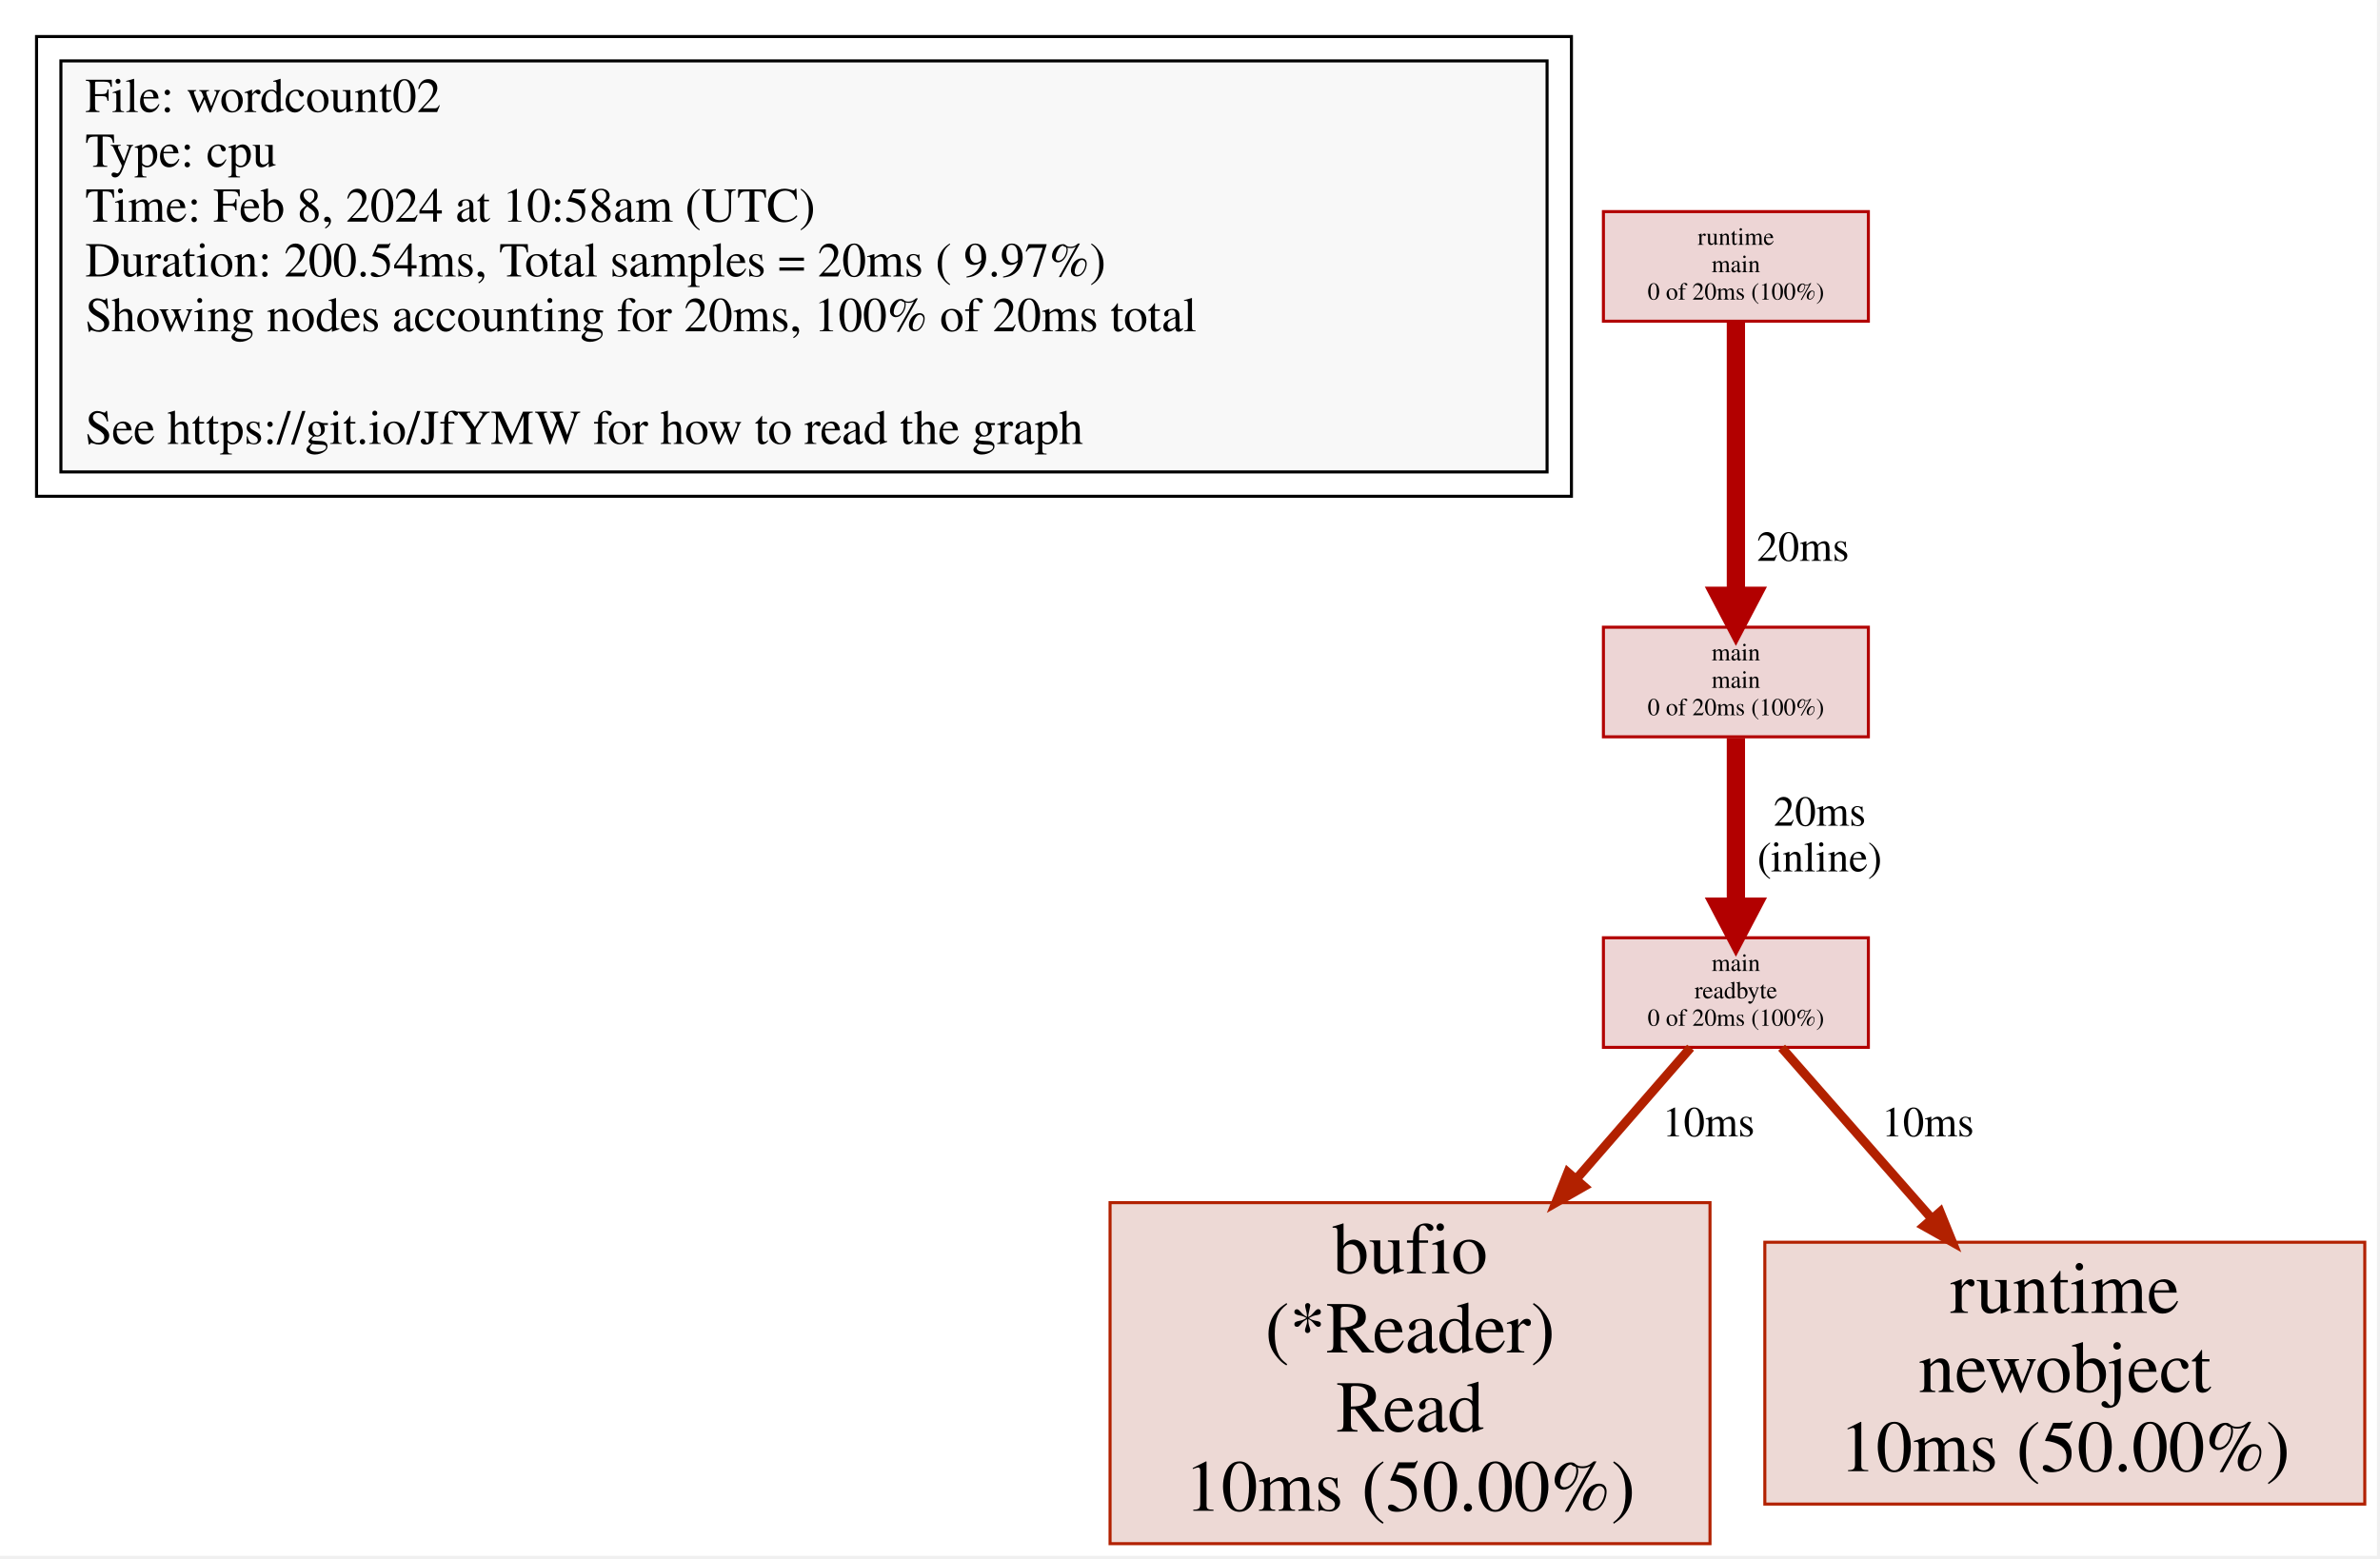
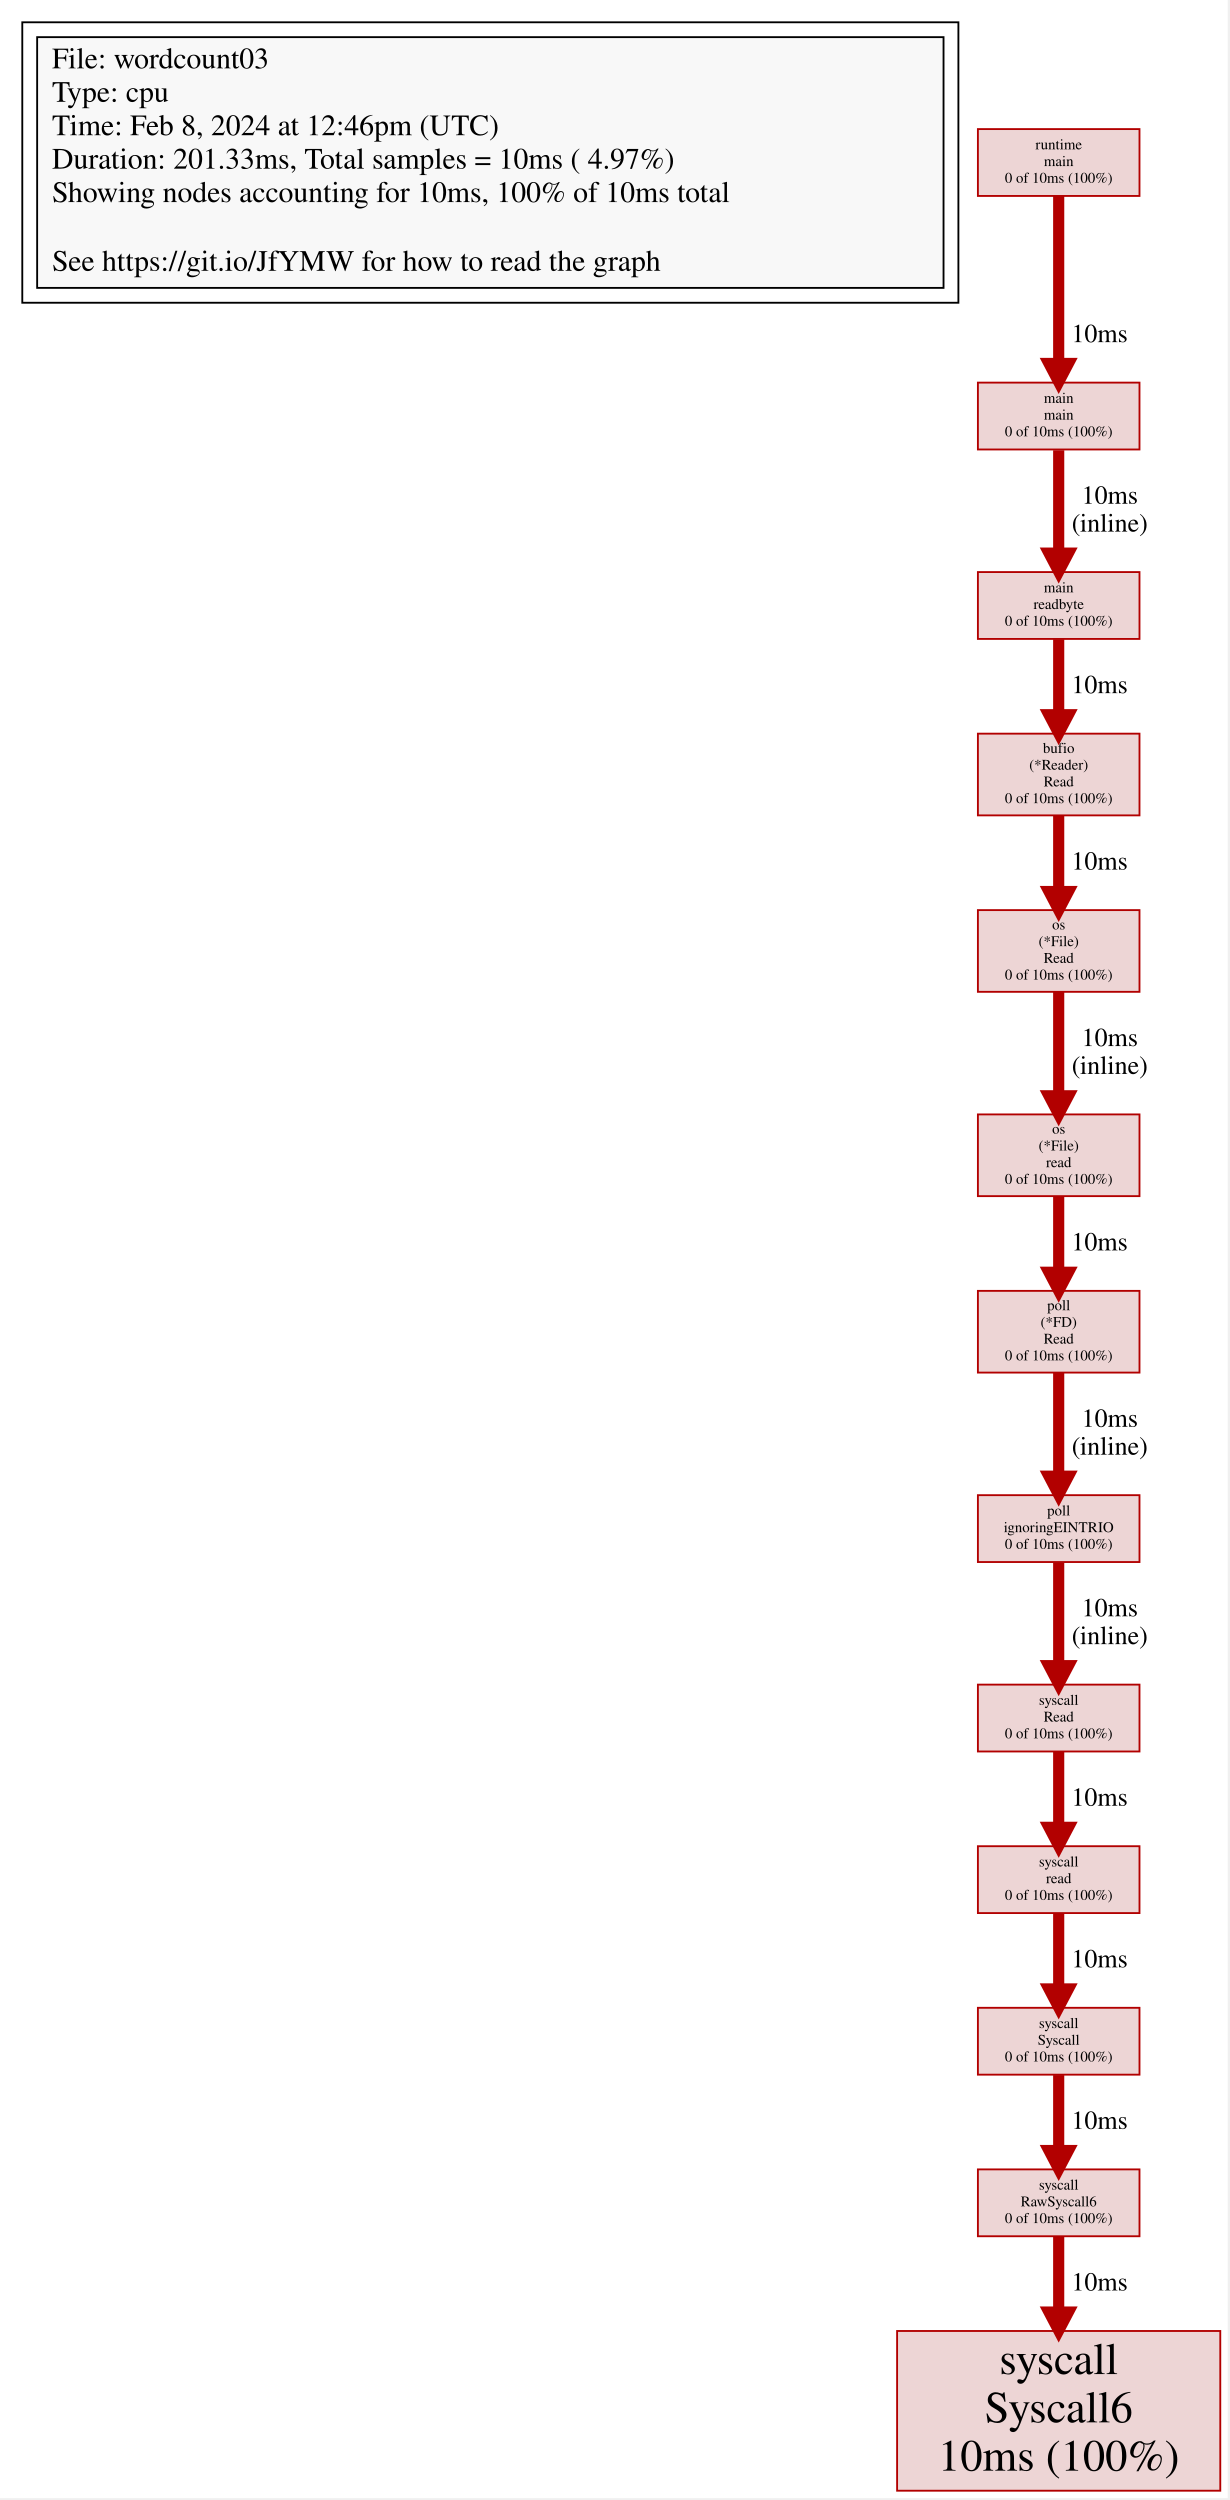
<svg xmlns="http://www.w3.org/2000/svg" xmlns:xlink="http://www.w3.org/1999/xlink" width="100%" height="100%">
  <g id="viewport" transform="scale(0.5,0.5) translate(0,0)">
-     <g id="graph0" class="graph" transform="scale(1 1) rotate(0) translate(4 507)">
-       <polygon fill="white" stroke="transparent" points="-4,4 -4,-507 776.5,-507 776.5,4 -4,4" />
+     <g id="graph0" class="graph" transform="scale(1 1) rotate(0) translate(4 1341)">
+       <polygon fill="white" stroke="transparent" points="-4,4 -4,-1341 657,-1341 657,4 -4,4" />
      <g id="clust1" class="cluster">
-         <polygon fill="none" stroke="black" points="8,-344 8,-495 512,-495 512,-344 8,-344" />
+         <polygon fill="none" stroke="black" points="8,-1178 8,-1329 512,-1329 512,-1178 8,-1178" />
      </g>
      <g id="node1" class="node">
        <g id="a_node1">
-           <a xlink:title="wordcount02">
-             <polygon fill="#f8f8f8" stroke="black" points="504,-487 16,-487 16,-352 504,-352 504,-487" />
-             <text text-anchor="start" x="24" y="-470.2" font-family="Times,serif" font-size="16.00">File: wordcount02</text>
-             <text text-anchor="start" x="24" y="-452.2" font-family="Times,serif" font-size="16.00">Type: cpu</text>
-             <text text-anchor="start" x="24" y="-434.2" font-family="Times,serif" font-size="16.00">Time: Feb 8, 2024 at 10:58am (UTC)</text>
-             <text text-anchor="start" x="24" y="-416.2" font-family="Times,serif" font-size="16.00">Duration: 200.54ms, Total samples = 20ms ( 9.97%)</text>
-             <text text-anchor="start" x="24" y="-398.2" font-family="Times,serif" font-size="16.00">Showing nodes accounting for 20ms, 100% of 20ms total</text>
-             <text text-anchor="start" x="24" y="-361.2" font-family="Times,serif" font-size="16.00">See https://git.io/JfYMW for how to read the graph</text>
+           <a xlink:title="wordcount03">
+             <polygon fill="#f8f8f8" stroke="black" points="504,-1321 16,-1321 16,-1186 504,-1186 504,-1321" />
+             <text text-anchor="start" x="24" y="-1304.2" font-family="Times,serif" font-size="16.00">File: wordcount03</text>
+             <text text-anchor="start" x="24" y="-1286.2" font-family="Times,serif" font-size="16.00">Type: cpu</text>
+             <text text-anchor="start" x="24" y="-1268.2" font-family="Times,serif" font-size="16.00">Time: Feb 8, 2024 at 12:46pm (UTC)</text>
+             <text text-anchor="start" x="24" y="-1250.2" font-family="Times,serif" font-size="16.00">Duration: 201.33ms, Total samples = 10ms ( 4.97%)</text>
+             <text text-anchor="start" x="24" y="-1232.2" font-family="Times,serif" font-size="16.00">Showing nodes accounting for 10ms, 100% of 10ms total</text>
+             <text text-anchor="start" x="24" y="-1195.2" font-family="Times,serif" font-size="16.00">See https://git.io/JfYMW for how to read the graph</text>
          </a>
        </g>
      </g>
      <g id="node1" class="node">
        <g id="a_node1">
-           <a xlink:title="bufio.(*Reader).Read (10ms)">
-             <polygon fill="#edd9d5" stroke="#b22100" points="557.5,-112 360.5,-112 360.5,0 557.5,0 557.5,-112" />
-             <text text-anchor="middle" x="459" y="-88.8" font-family="Times,serif" font-size="24.00">bufio</text>
-             <text text-anchor="middle" x="459" y="-62.8" font-family="Times,serif" font-size="24.00">(*Reader)</text>
-             <text text-anchor="middle" x="459" y="-36.8" font-family="Times,serif" font-size="24.00">Read</text>
-             <text text-anchor="middle" x="459" y="-10.8" font-family="Times,serif" font-size="24.00">10ms (50.00%)</text>
+           <a xlink:title="runtime/internal/syscall.Syscall6 (10ms)">
+             <polygon fill="#edd5d5" stroke="#b20000" points="653,-86 479,-86 479,0 653,0 653,-86" />
+             <text text-anchor="middle" x="566" y="-62.8" font-family="Times,serif" font-size="24.00">syscall</text>
+             <text text-anchor="middle" x="566" y="-36.8" font-family="Times,serif" font-size="24.00">Syscall6</text>
+             <text text-anchor="middle" x="566" y="-10.8" font-family="Times,serif" font-size="24.00">10ms (100%)</text>
          </a>
        </g>
      </g>
      <g id="node2" class="node">
        <g id="a_node2">
-           <a xlink:title="main.readbyte (20ms)">
-             <polygon fill="#edd5d5" stroke="#b20000" points="609.5,-199 522.5,-199 522.5,-163 609.5,-163 609.5,-199" />
-             <text text-anchor="middle" x="566" y="-188.1" font-family="Times,serif" font-size="8.00">main</text>
-             <text text-anchor="middle" x="566" y="-179.1" font-family="Times,serif" font-size="8.00">readbyte</text>
-             <text text-anchor="middle" x="566" y="-170.1" font-family="Times,serif" font-size="8.00">0 of 20ms (100%)</text>
+           <a xlink:title="runtime.main (10ms)">
+             <polygon fill="#edd5d5" stroke="#b20000" points="609.5,-1271.5 522.5,-1271.5 522.5,-1235.5 609.5,-1235.5 609.5,-1271.5" />
+             <text text-anchor="middle" x="566" y="-1260.6" font-family="Times,serif" font-size="8.00">runtime</text>
+             <text text-anchor="middle" x="566" y="-1251.6" font-family="Times,serif" font-size="8.00">main</text>
+             <text text-anchor="middle" x="566" y="-1242.6" font-family="Times,serif" font-size="8.00">0 of 10ms (100%)</text>
+           </a>
+         </g>
+       </g>
+       <g id="node6" class="node">
+         <g id="a_node6">
+           <a xlink:title="main.main (10ms)">
+             <polygon fill="#edd5d5" stroke="#b20000" points="609.5,-1135 522.5,-1135 522.5,-1099 609.5,-1099 609.5,-1135" />
+             <text text-anchor="middle" x="566" y="-1124.1" font-family="Times,serif" font-size="8.00">main</text>
+             <text text-anchor="middle" x="566" y="-1115.1" font-family="Times,serif" font-size="8.00">main</text>
+             <text text-anchor="middle" x="566" y="-1106.1" font-family="Times,serif" font-size="8.00">0 of 10ms (100%)</text>
+           </a>
+         </g>
+       </g>
+       <g id="edge8" class="edge">
+         <g id="a_edge8">
+           <a xlink:title="runtime.main -&gt; main.main (10ms)">
+             <path fill="none" stroke="#b20000" stroke-width="6" d="M566,-1235.47C566,-1212.85 566,-1172.64 566,-1145.64" />
+             <polygon fill="#b20000" stroke="#b20000" stroke-width="6" points="571.25,-1145.32 566,-1135.32 560.75,-1145.32 571.25,-1145.32" />
+           </a>
+         </g>
+         <g id="a_edge8-label">
+           <a xlink:title="runtime.main -&gt; main.main (10ms)">
+             <text text-anchor="middle" x="588" y="-1156.8" font-family="Times,serif" font-size="14.00"> 10ms</text>
+           </a>
+         </g>
+       </g>
+       <g id="node3" class="node">
+         <g id="a_node3">
+           <a xlink:title="bufio.(*Reader).Read (10ms)">
+             <polygon fill="#edd5d5" stroke="#b20000" points="609.5,-946 522.5,-946 522.5,-902 609.5,-902 609.5,-946" />
+             <text text-anchor="middle" x="566" y="-935.6" font-family="Times,serif" font-size="8.00">bufio</text>
+             <text text-anchor="middle" x="566" y="-926.6" font-family="Times,serif" font-size="8.00">(*Reader)</text>
+             <text text-anchor="middle" x="566" y="-917.6" font-family="Times,serif" font-size="8.00">Read</text>
+             <text text-anchor="middle" x="566" y="-908.6" font-family="Times,serif" font-size="8.00">0 of 10ms (100%)</text>
+           </a>
+         </g>
+       </g>
+       <g id="node8" class="node">
+         <g id="a_node8">
+           <a xlink:title="os.(*File).Read (10ms)">
+             <polygon fill="#edd5d5" stroke="#b20000" points="609.5,-851 522.5,-851 522.5,-807 609.5,-807 609.5,-851" />
+             <text text-anchor="middle" x="566" y="-840.6" font-family="Times,serif" font-size="8.00">os</text>
+             <text text-anchor="middle" x="566" y="-831.6" font-family="Times,serif" font-size="8.00">(*File)</text>
+             <text text-anchor="middle" x="566" y="-822.6" font-family="Times,serif" font-size="8.00">Read</text>
+             <text text-anchor="middle" x="566" y="-813.6" font-family="Times,serif" font-size="8.00">0 of 10ms (100%)</text>
+           </a>
+         </g>
+       </g>
+       <g id="edge1" class="edge">
+         <g id="a_edge1">
+           <a xlink:title="bufio.(*Reader).Read -&gt; os.(*File).Read (10ms)">
+             <path fill="none" stroke="#b20000" stroke-width="6" d="M566,-901.9C566,-889.89 566,-874.62 566,-861.24" />
+             <polygon fill="#b20000" stroke="#b20000" stroke-width="6" points="571.25,-861.02 566,-851.02 560.75,-861.02 571.25,-861.02" />
+           </a>
+         </g>
+         <g id="a_edge1-label">
+           <a xlink:title="bufio.(*Reader).Read -&gt; os.(*File).Read (10ms)">
+             <text text-anchor="middle" x="588" y="-872.8" font-family="Times,serif" font-size="14.00"> 10ms</text>
+           </a>
+         </g>
+       </g>
+       <g id="node4" class="node">
+         <g id="a_node4">
+           <a xlink:title="internal/poll.(*FD).Read (10ms)">
+             <polygon fill="#edd5d5" stroke="#b20000" points="609.5,-646 522.5,-646 522.5,-602 609.5,-602 609.5,-646" />
+             <text text-anchor="middle" x="566" y="-635.6" font-family="Times,serif" font-size="8.00">poll</text>
+             <text text-anchor="middle" x="566" y="-626.6" font-family="Times,serif" font-size="8.00">(*FD)</text>
+             <text text-anchor="middle" x="566" y="-617.6" font-family="Times,serif" font-size="8.00">Read</text>
+             <text text-anchor="middle" x="566" y="-608.6" font-family="Times,serif" font-size="8.00">0 of 10ms (100%)</text>
+           </a>
+         </g>
+       </g>
+       <g id="node5" class="node">
+         <g id="a_node5">
+           <a xlink:title="internal/poll.ignoringEINTRIO (10ms)">
+             <polygon fill="#edd5d5" stroke="#b20000" points="609.5,-536 522.5,-536 522.5,-500 609.5,-500 609.5,-536" />
+             <text text-anchor="middle" x="566" y="-525.1" font-family="Times,serif" font-size="8.00">poll</text>
+             <text text-anchor="middle" x="566" y="-516.1" font-family="Times,serif" font-size="8.00">ignoringEINTRIO</text>
+             <text text-anchor="middle" x="566" y="-507.1" font-family="Times,serif" font-size="8.00">0 of 10ms (100%)</text>
+           </a>
+         </g>
+       </g>
+       <g id="edge2" class="edge">
+         <g id="a_edge2">
+           <a xlink:title="internal/poll.(*FD).Read -&gt; internal/poll.ignoringEINTRIO (10ms)">
+             <path fill="none" stroke="#b20000" stroke-width="6" d="M566,-601.95C566,-585.93 566,-563.74 566,-546.34" />
+             <polygon fill="#b20000" stroke="#b20000" stroke-width="6" points="571.25,-546.23 566,-536.23 560.75,-546.23 571.25,-546.23" />
+           </a>
+         </g>
+         <g id="a_edge2-label">
+           <a xlink:title="internal/poll.(*FD).Read -&gt; internal/poll.ignoringEINTRIO (10ms)">
+             <text text-anchor="middle" x="593.5" y="-572.8" font-family="Times,serif" font-size="14.00"> 10ms</text>
+             <text text-anchor="middle" x="593.5" y="-557.8" font-family="Times,serif" font-size="14.00"> (inline)</text>
+           </a>
+         </g>
+       </g>
+       <g id="node11" class="node">
+         <g id="a_node11">
+           <a xlink:title="syscall.Read (10ms)">
+             <polygon fill="#edd5d5" stroke="#b20000" points="609.5,-434 522.5,-434 522.5,-398 609.5,-398 609.5,-434" />
+             <text text-anchor="middle" x="566" y="-423.1" font-family="Times,serif" font-size="8.00">syscall</text>
+             <text text-anchor="middle" x="566" y="-414.1" font-family="Times,serif" font-size="8.00">Read</text>
+             <text text-anchor="middle" x="566" y="-405.1" font-family="Times,serif" font-size="8.00">0 of 10ms (100%)</text>
          </a>
        </g>
      </g>
      <g id="edge3" class="edge">
        <g id="a_edge3">
-           <a xlink:title="main.readbyte -&gt; bufio.(*Reader).Read (10ms)">
-             <path fill="none" stroke="#b22100" stroke-width="3" d="M551.12,-162.9C541.2,-151.5 527.49,-135.73 513.68,-119.85" />
-             <polygon fill="#b22100" stroke="#b22100" stroke-width="3" points="516.1,-117.31 506.9,-112.06 510.82,-121.91 516.1,-117.31" />
+           <a xlink:title="internal/poll.ignoringEINTRIO -&gt; syscall.Read (10ms)">
+             <path fill="none" stroke="#b20000" stroke-width="6" d="M566,-499.58C566,-484.38 566,-462.07 566,-444.46" />
+             <polygon fill="#b20000" stroke="#b20000" stroke-width="6" points="571.25,-444.22 566,-434.22 560.75,-444.22 571.25,-444.22" />
          </a>
        </g>
        <g id="a_edge3-label">
-           <a xlink:title="main.readbyte -&gt; bufio.(*Reader).Read (10ms)">
-             <text text-anchor="middle" x="557" y="-133.8" font-family="Times,serif" font-size="14.00"> 10ms</text>
-           </a>
-         </g>
-       </g>
-       <g id="node4" class="node">
-         <g id="a_node4">
-           <a xlink:title="runtime.newobject (10ms)">
-             <polygon fill="#edd9d5" stroke="#b22100" points="772.5,-99 575.5,-99 575.5,-13 772.5,-13 772.5,-99" />
-             <text text-anchor="middle" x="674" y="-75.8" font-family="Times,serif" font-size="24.00">runtime</text>
-             <text text-anchor="middle" x="674" y="-49.8" font-family="Times,serif" font-size="24.00">newobject</text>
-             <text text-anchor="middle" x="674" y="-23.8" font-family="Times,serif" font-size="24.00">10ms (50.00%)</text>
+           <a xlink:title="internal/poll.ignoringEINTRIO -&gt; syscall.Read (10ms)">
+             <text text-anchor="middle" x="593.5" y="-470.8" font-family="Times,serif" font-size="14.00"> 10ms</text>
+             <text text-anchor="middle" x="593.5" y="-455.8" font-family="Times,serif" font-size="14.00"> (inline)</text>
+           </a>
+         </g>
+       </g>
+       <g id="node7" class="node">
+         <g id="a_node7">
+           <a xlink:title="main.readbyte (10ms)">
+             <polygon fill="#edd5d5" stroke="#b20000" points="609.5,-1033 522.5,-1033 522.5,-997 609.5,-997 609.5,-1033" />
+             <text text-anchor="middle" x="566" y="-1022.1" font-family="Times,serif" font-size="8.00">main</text>
+             <text text-anchor="middle" x="566" y="-1013.1" font-family="Times,serif" font-size="8.00">readbyte</text>
+             <text text-anchor="middle" x="566" y="-1004.1" font-family="Times,serif" font-size="8.00">0 of 10ms (100%)</text>
          </a>
        </g>
      </g>
      <g id="edge4" class="edge">
        <g id="a_edge4">
-           <a xlink:title="main.readbyte -&gt; runtime.newobject (10ms)">
-             <path fill="none" stroke="#b22100" stroke-width="3" d="M581.02,-162.9C593.81,-148.32 612.87,-126.63 630.4,-106.66" />
-             <polygon fill="#b22100" stroke="#b22100" stroke-width="3" points="633.06,-108.93 637.03,-99.11 627.8,-104.31 633.06,-108.93" />
+           <a xlink:title="main.main -&gt; main.readbyte (10ms)">
+             <path fill="none" stroke="#b20000" stroke-width="6" d="M566,-1098.58C566,-1083.38 566,-1061.07 566,-1043.46" />
+             <polygon fill="#b20000" stroke="#b20000" stroke-width="6" points="571.25,-1043.22 566,-1033.22 560.75,-1043.22 571.25,-1043.22" />
          </a>
        </g>
        <g id="a_edge4-label">
-           <a xlink:title="main.readbyte -&gt; runtime.newobject (10ms)">
-             <text text-anchor="middle" x="629" y="-133.8" font-family="Times,serif" font-size="14.00"> 10ms</text>
-           </a>
-         </g>
-       </g>
-       <g id="node3" class="node">
-         <g id="a_node3">
-           <a xlink:title="runtime.main (20ms)">
-             <polygon fill="#edd5d5" stroke="#b20000" points="609.5,-437.5 522.5,-437.5 522.5,-401.5 609.5,-401.5 609.5,-437.5" />
-             <text text-anchor="middle" x="566" y="-426.6" font-family="Times,serif" font-size="8.00">runtime</text>
-             <text text-anchor="middle" x="566" y="-417.6" font-family="Times,serif" font-size="8.00">main</text>
-             <text text-anchor="middle" x="566" y="-408.6" font-family="Times,serif" font-size="8.00">0 of 20ms (100%)</text>
-           </a>
-         </g>
-       </g>
-       <g id="node5" class="node">
-         <g id="a_node5">
-           <a xlink:title="main.main (20ms)">
-             <polygon fill="#edd5d5" stroke="#b20000" points="609.5,-301 522.5,-301 522.5,-265 609.5,-265 609.5,-301" />
-             <text text-anchor="middle" x="566" y="-290.1" font-family="Times,serif" font-size="8.00">main</text>
-             <text text-anchor="middle" x="566" y="-281.1" font-family="Times,serif" font-size="8.00">main</text>
-             <text text-anchor="middle" x="566" y="-272.1" font-family="Times,serif" font-size="8.00">0 of 20ms (100%)</text>
-           </a>
-         </g>
-       </g>
-       <g id="edge2" class="edge">
-         <g id="a_edge2">
-           <a xlink:title="runtime.main -&gt; main.main (20ms)">
-             <path fill="none" stroke="#b20000" stroke-width="6" d="M566,-401.47C566,-378.85 566,-338.64 566,-311.64" />
-             <polygon fill="#b20000" stroke="#b20000" stroke-width="6" points="571.25,-311.32 566,-301.32 560.75,-311.32 571.25,-311.32" />
-           </a>
-         </g>
-         <g id="a_edge2-label">
-           <a xlink:title="runtime.main -&gt; main.main (20ms)">
-             <text text-anchor="middle" x="588" y="-322.8" font-family="Times,serif" font-size="14.00"> 20ms</text>
-           </a>
-         </g>
-       </g>
-       <g id="edge1" class="edge">
-         <g id="a_edge1">
-           <a xlink:title="main.main -&gt; main.readbyte (20ms)">
-             <path fill="none" stroke="#b20000" stroke-width="6" d="M566,-264.58C566,-249.38 566,-227.07 566,-209.46" />
-             <polygon fill="#b20000" stroke="#b20000" stroke-width="6" points="571.25,-209.22 566,-199.22 560.75,-209.22 571.25,-209.22" />
-           </a>
-         </g>
-         <g id="a_edge1-label">
-           <a xlink:title="main.main -&gt; main.readbyte (20ms)">
-             <text text-anchor="middle" x="593.5" y="-235.8" font-family="Times,serif" font-size="14.00"> 20ms</text>
-             <text text-anchor="middle" x="593.5" y="-220.8" font-family="Times,serif" font-size="14.00"> (inline)</text>
+           <a xlink:title="main.main -&gt; main.readbyte (10ms)">
+             <text text-anchor="middle" x="593.5" y="-1069.8" font-family="Times,serif" font-size="14.00"> 10ms</text>
+             <text text-anchor="middle" x="593.5" y="-1054.8" font-family="Times,serif" font-size="14.00"> (inline)</text>
+           </a>
+         </g>
+       </g>
+       <g id="edge5" class="edge">
+         <g id="a_edge5">
+           <a xlink:title="main.readbyte -&gt; bufio.(*Reader).Read (10ms)">
+             <path fill="none" stroke="#b20000" stroke-width="6" d="M566,-996.84C566,-985.44 566,-970.13 566,-956.58" />
+             <polygon fill="#b20000" stroke="#b20000" stroke-width="6" points="571.25,-956.19 566,-946.19 560.75,-956.19 571.25,-956.19" />
+           </a>
+         </g>
+         <g id="a_edge5-label">
+           <a xlink:title="main.readbyte -&gt; bufio.(*Reader).Read (10ms)">
+             <text text-anchor="middle" x="588" y="-967.8" font-family="Times,serif" font-size="14.00"> 10ms</text>
+           </a>
+         </g>
+       </g>
+       <g id="node9" class="node">
+         <g id="a_node9">
+           <a xlink:title="os.(*File).read (10ms)">
+             <polygon fill="#edd5d5" stroke="#b20000" points="609.5,-741 522.5,-741 522.5,-697 609.5,-697 609.5,-741" />
+             <text text-anchor="middle" x="566" y="-730.6" font-family="Times,serif" font-size="8.00">os</text>
+             <text text-anchor="middle" x="566" y="-721.6" font-family="Times,serif" font-size="8.00">(*File)</text>
+             <text text-anchor="middle" x="566" y="-712.6" font-family="Times,serif" font-size="8.00">read</text>
+             <text text-anchor="middle" x="566" y="-703.6" font-family="Times,serif" font-size="8.00">0 of 10ms (100%)</text>
+           </a>
+         </g>
+       </g>
+       <g id="edge6" class="edge">
+         <g id="a_edge6">
+           <a xlink:title="os.(*File).Read -&gt; os.(*File).read (10ms)">
+             <path fill="none" stroke="#b20000" stroke-width="6" d="M566,-806.92C566,-791.09 566,-769.15 566,-751.27" />
+             <polygon fill="#b20000" stroke="#b20000" stroke-width="6" points="571.25,-751.03 566,-741.03 560.75,-751.03 571.25,-751.03" />
+           </a>
+         </g>
+         <g id="a_edge6-label">
+           <a xlink:title="os.(*File).Read -&gt; os.(*File).read (10ms)">
+             <text text-anchor="middle" x="593.5" y="-777.8" font-family="Times,serif" font-size="14.00"> 10ms</text>
+             <text text-anchor="middle" x="593.5" y="-762.8" font-family="Times,serif" font-size="14.00"> (inline)</text>
+           </a>
+         </g>
+       </g>
+       <g id="edge7" class="edge">
+         <g id="a_edge7">
+           <a xlink:title="os.(*File).read -&gt; internal/poll.(*FD).Read (10ms)">
+             <path fill="none" stroke="#b20000" stroke-width="6" d="M566,-696.9C566,-684.89 566,-669.62 566,-656.24" />
+             <polygon fill="#b20000" stroke="#b20000" stroke-width="6" points="571.25,-656.02 566,-646.02 560.75,-656.02 571.25,-656.02" />
+           </a>
+         </g>
+         <g id="a_edge7-label">
+           <a xlink:title="os.(*File).read -&gt; internal/poll.(*FD).Read (10ms)">
+             <text text-anchor="middle" x="588" y="-667.8" font-family="Times,serif" font-size="14.00"> 10ms</text>
+           </a>
+         </g>
+       </g>
+       <g id="node10" class="node">
+         <g id="a_node10">
+           <a xlink:title="syscall.RawSyscall6 (10ms)">
+             <polygon fill="#edd5d5" stroke="#b20000" points="609.5,-173 522.5,-173 522.5,-137 609.5,-137 609.5,-173" />
+             <text text-anchor="middle" x="566" y="-162.1" font-family="Times,serif" font-size="8.00">syscall</text>
+             <text text-anchor="middle" x="566" y="-153.1" font-family="Times,serif" font-size="8.00">RawSyscall6</text>
+             <text text-anchor="middle" x="566" y="-144.1" font-family="Times,serif" font-size="8.00">0 of 10ms (100%)</text>
+           </a>
+         </g>
+       </g>
+       <g id="edge9" class="edge">
+         <g id="a_edge9">
+           <a xlink:title="syscall.RawSyscall6 -&gt; runtime/internal/syscall.Syscall6 (10ms)">
+             <path fill="none" stroke="#b20000" stroke-width="6" d="M566,-136.81C566,-125.82 566,-110.91 566,-96.26" />
+             <polygon fill="#b20000" stroke="#b20000" stroke-width="6" points="571.25,-96.21 566,-86.21 560.75,-96.21 571.25,-96.21" />
+           </a>
+         </g>
+         <g id="a_edge9-label">
+           <a xlink:title="syscall.RawSyscall6 -&gt; runtime/internal/syscall.Syscall6 (10ms)">
+             <text text-anchor="middle" x="588" y="-107.8" font-family="Times,serif" font-size="14.00"> 10ms</text>
+           </a>
+         </g>
+       </g>
+       <g id="node13" class="node">
+         <g id="a_node13">
+           <a xlink:title="syscall.read (10ms)">
+             <polygon fill="#edd5d5" stroke="#b20000" points="609.5,-347 522.5,-347 522.5,-311 609.5,-311 609.5,-347" />
+             <text text-anchor="middle" x="566" y="-336.1" font-family="Times,serif" font-size="8.00">syscall</text>
+             <text text-anchor="middle" x="566" y="-327.1" font-family="Times,serif" font-size="8.00">read</text>
+             <text text-anchor="middle" x="566" y="-318.1" font-family="Times,serif" font-size="8.00">0 of 10ms (100%)</text>
+           </a>
+         </g>
+       </g>
+       <g id="edge10" class="edge">
+         <g id="a_edge10">
+           <a xlink:title="syscall.Read -&gt; syscall.read (10ms)">
+             <path fill="none" stroke="#b20000" stroke-width="6" d="M566,-397.8C566,-386.16 566,-370.55 566,-357.24" />
+             <polygon fill="#b20000" stroke="#b20000" stroke-width="6" points="571.25,-357.18 566,-347.18 560.75,-357.18 571.25,-357.18" />
+           </a>
+         </g>
+         <g id="a_edge10-label">
+           <a xlink:title="syscall.Read -&gt; syscall.read (10ms)">
+             <text text-anchor="middle" x="588" y="-368.8" font-family="Times,serif" font-size="14.00"> 10ms</text>
+           </a>
+         </g>
+       </g>
+       <g id="node12" class="node">
+         <g id="a_node12">
+           <a xlink:title="syscall.Syscall (10ms)">
+             <polygon fill="#edd5d5" stroke="#b20000" points="609.5,-260 522.5,-260 522.5,-224 609.5,-224 609.5,-260" />
+             <text text-anchor="middle" x="566" y="-249.1" font-family="Times,serif" font-size="8.00">syscall</text>
+             <text text-anchor="middle" x="566" y="-240.1" font-family="Times,serif" font-size="8.00">Syscall</text>
+             <text text-anchor="middle" x="566" y="-231.1" font-family="Times,serif" font-size="8.00">0 of 10ms (100%)</text>
+           </a>
+         </g>
+       </g>
+       <g id="edge11" class="edge">
+         <g id="a_edge11">
+           <a xlink:title="syscall.Syscall -&gt; syscall.RawSyscall6 (10ms)">
+             <path fill="none" stroke="#b20000" stroke-width="6" d="M566,-223.8C566,-212.16 566,-196.55 566,-183.24" />
+             <polygon fill="#b20000" stroke="#b20000" stroke-width="6" points="571.25,-183.18 566,-173.18 560.75,-183.18 571.25,-183.18" />
+           </a>
+         </g>
+         <g id="a_edge11-label">
+           <a xlink:title="syscall.Syscall -&gt; syscall.RawSyscall6 (10ms)">
+             <text text-anchor="middle" x="588" y="-194.8" font-family="Times,serif" font-size="14.00"> 10ms</text>
+           </a>
+         </g>
+       </g>
+       <g id="edge12" class="edge">
+         <g id="a_edge12">
+           <a xlink:title="syscall.read -&gt; syscall.Syscall (10ms)">
+             <path fill="none" stroke="#b20000" stroke-width="6" d="M566,-310.8C566,-299.16 566,-283.55 566,-270.24" />
+             <polygon fill="#b20000" stroke="#b20000" stroke-width="6" points="571.25,-270.18 566,-260.18 560.75,-270.18 571.25,-270.18" />
+           </a>
+         </g>
+         <g id="a_edge12-label">
+           <a xlink:title="syscall.read -&gt; syscall.Syscall (10ms)">
+             <text text-anchor="middle" x="588" y="-281.8" font-family="Times,serif" font-size="14.00"> 10ms</text>
          </a>
        </g>
      </g>
    </g>
  </g>
</svg>
